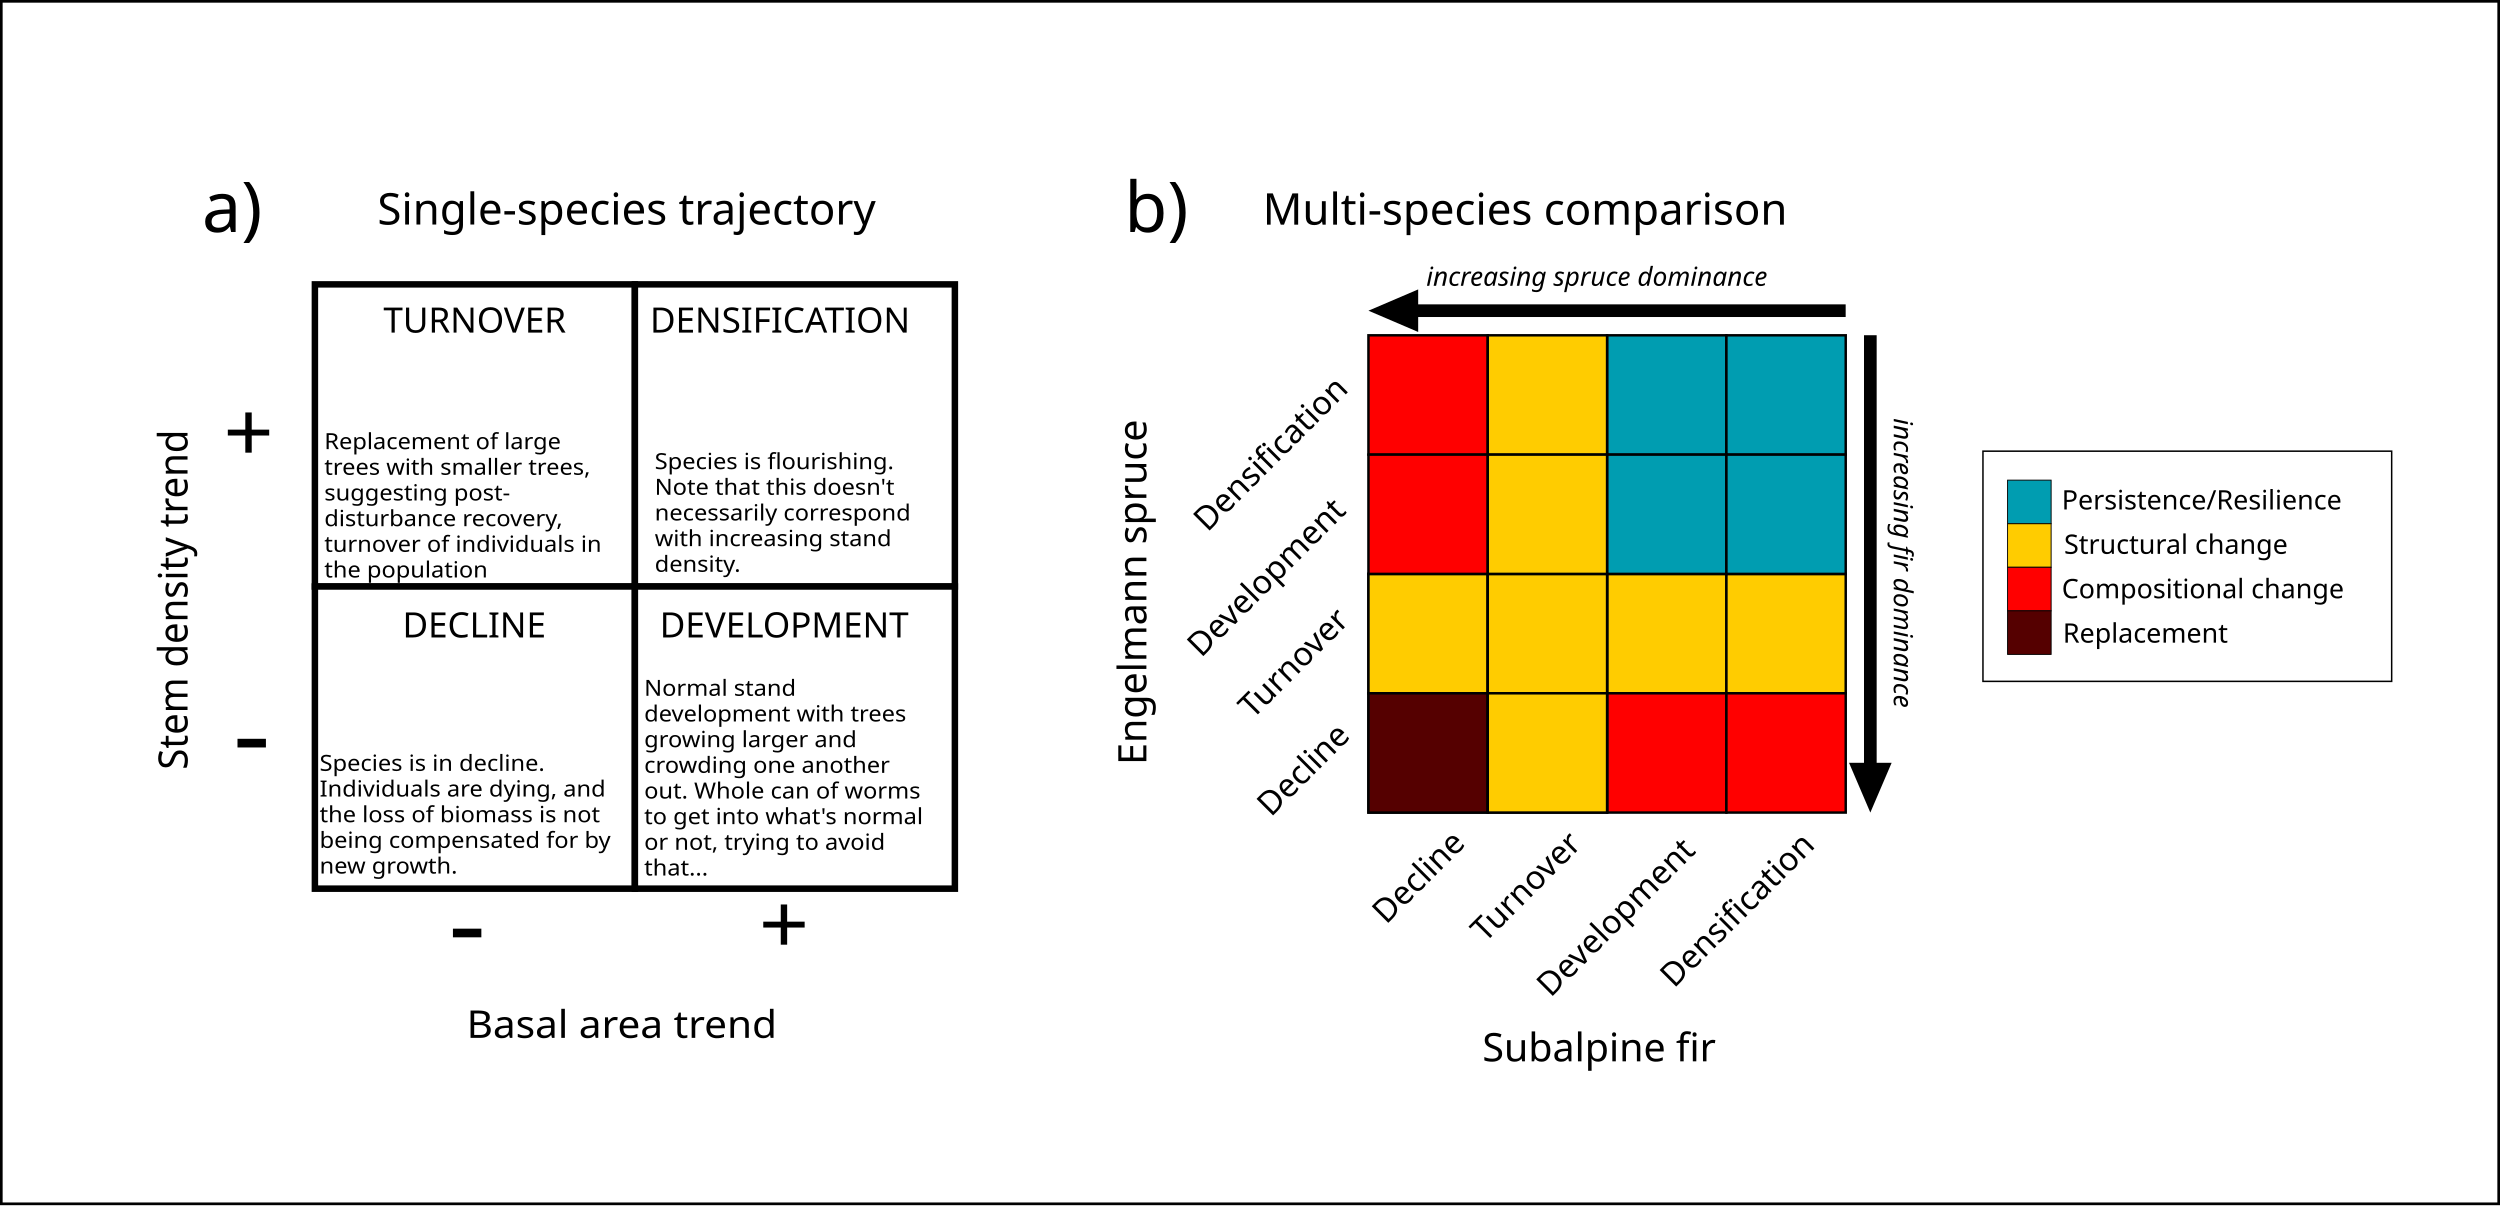
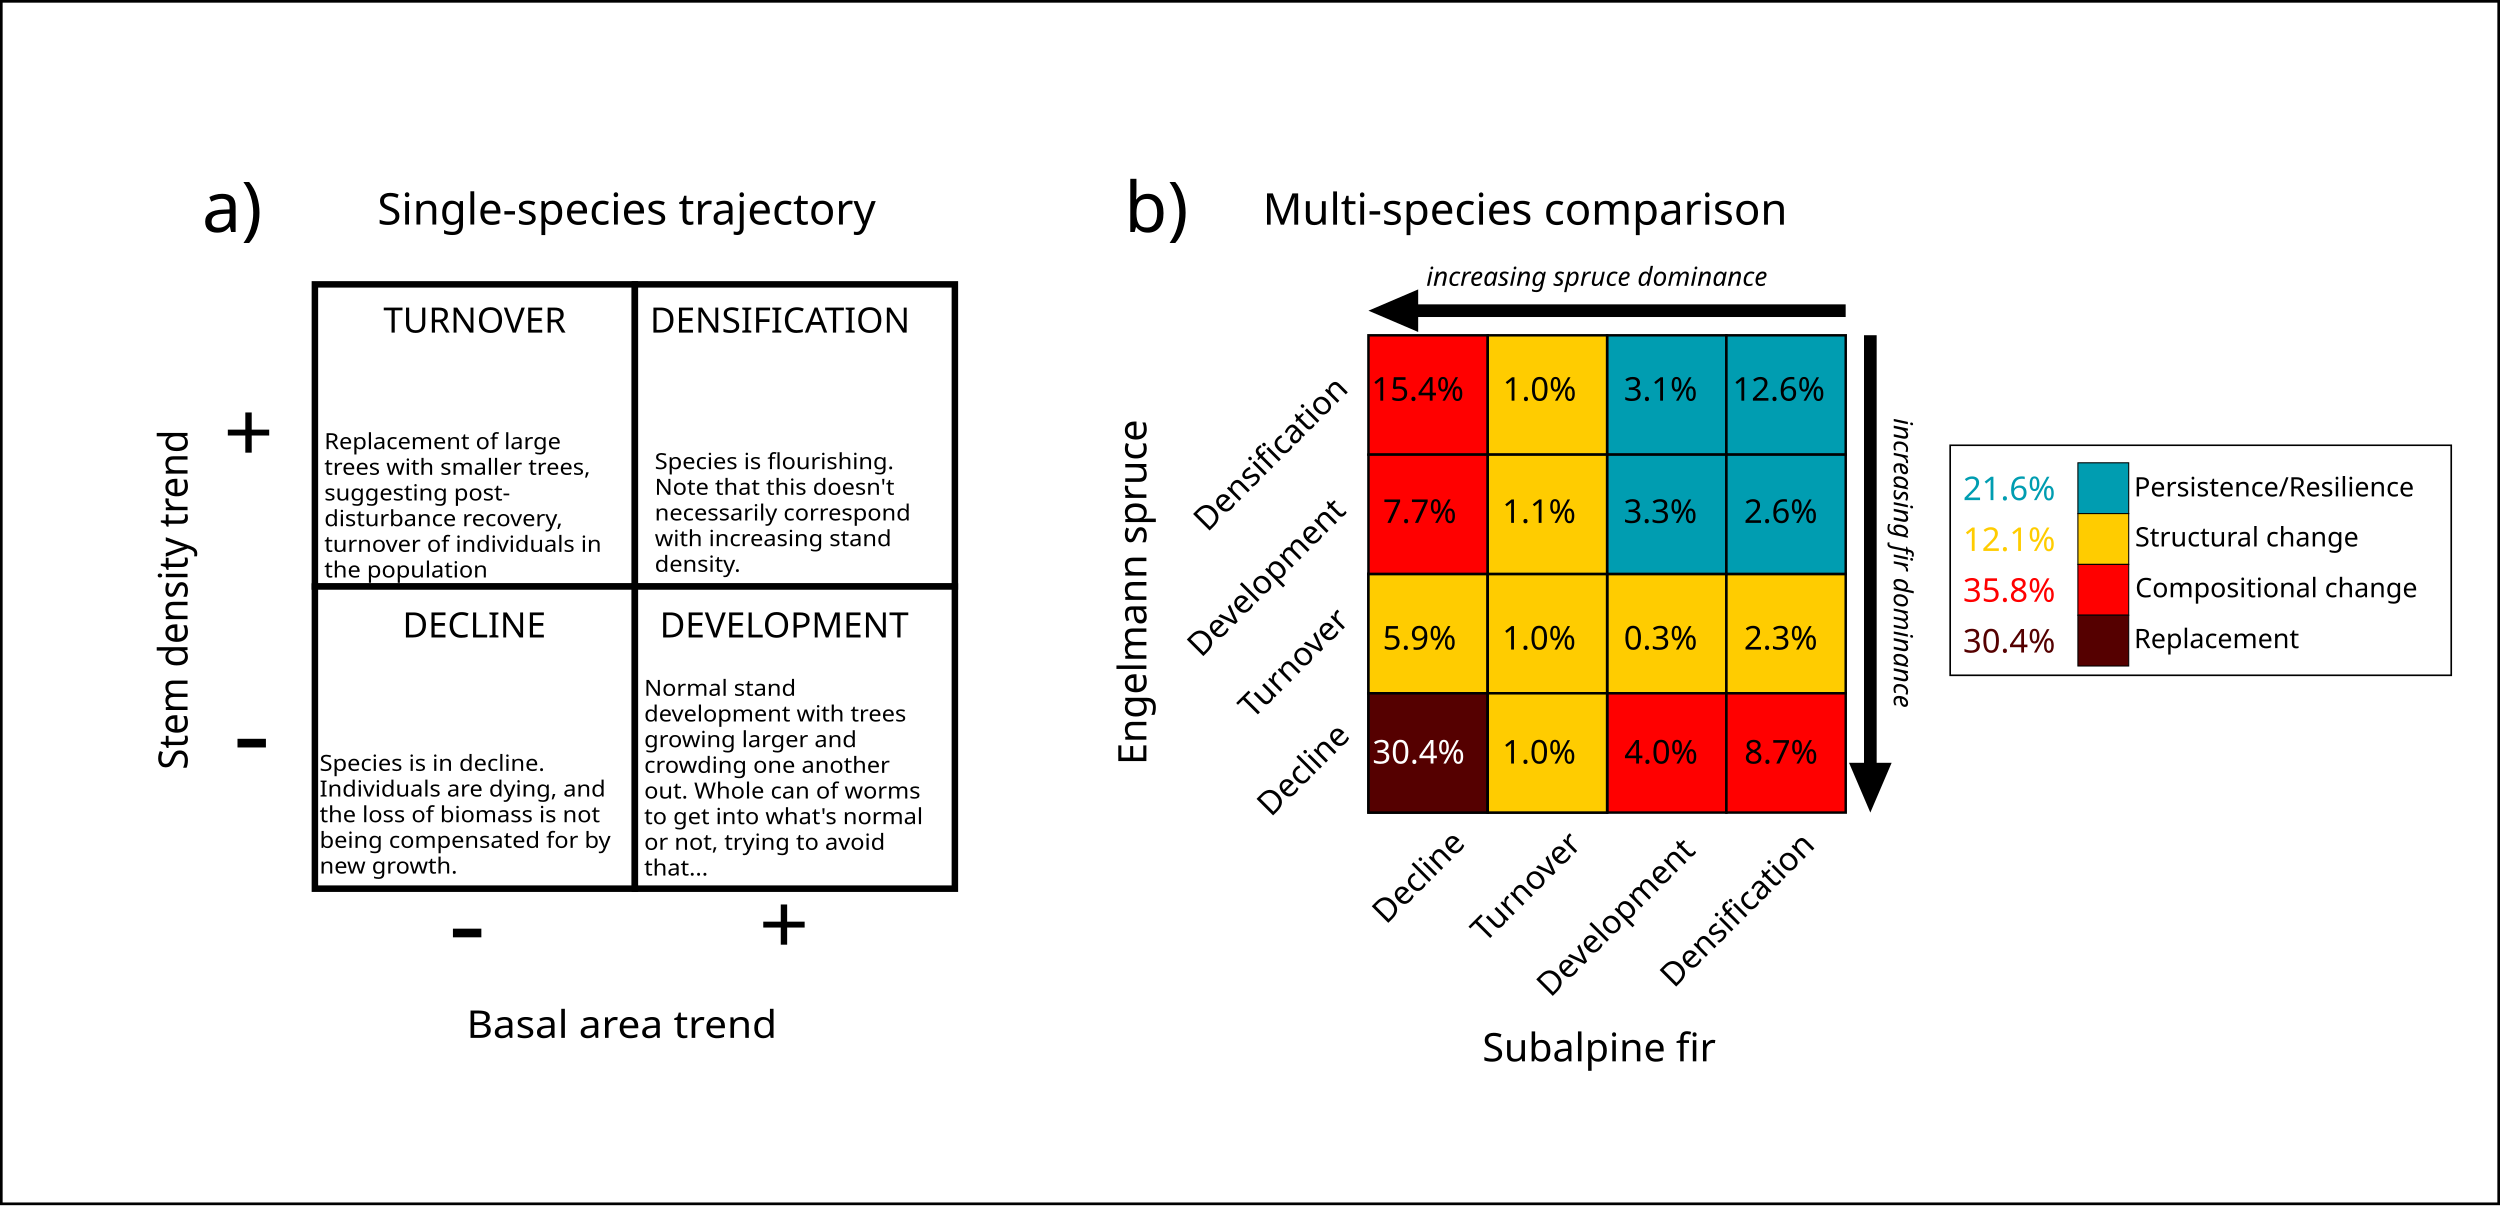
<svg xmlns="http://www.w3.org/2000/svg" width="806.352mm" height="388.705mm" viewBox="0 0 806.352 388.705" version="1.1" id="svg5">
-   <defs id="defs2" />
+   <defs id="defs2">
+     <rect x="1704.996" y="894.93" width="167.156" height="75.863" id="rect48806" />
+   </defs>
  <g id="layer1" transform="translate(86.56789,143.3215)">
    <rect style="fill:#ffffff;stroke:#000000;stroke-width:0.852;stroke-linecap:round;stroke-miterlimit:10;stroke-opacity:1" id="rect32004" width="805.499" height="387.853" x="-86.142" y="-142.895" />
    <rect style="fill:#ffffff;stroke:#000000;stroke-width:2.094;stroke-linecap:round;stroke-miterlimit:10;stroke-opacity:1" id="rect1030" width="103.21" height="97.458" x="14.999" y="-51.605" />
    <rect style="fill:#ffffff;stroke:#000000;stroke-width:2.094;stroke-linecap:round;stroke-miterlimit:10;stroke-opacity:1" id="rect1032" width="103.21" height="97.458" x="118.209" y="-51.605" />
    <rect style="fill:#ffffff;stroke:#000000;stroke-width:2.094;stroke-linecap:round;stroke-miterlimit:10;stroke-opacity:1" id="rect1034" width="103.21" height="97.458" x="14.999" y="45.853" />
    <rect style="fill:#ffffff;stroke:#000000;stroke-width:2.094;stroke-linecap:round;stroke-miterlimit:10;stroke-opacity:1" id="rect846" width="103.21" height="97.458" x="118.209" y="45.853" />
    <text xml:space="preserve" style="font-style:normal;font-variant:normal;font-weight:normal;font-stretch:normal;font-size:12.7px;line-height:1.25;font-family:sans-serif;-inkscape-font-specification:'sans-serif, Normal';font-variant-ligatures:normal;font-variant-caps:normal;font-variant-numeric:normal;font-variant-east-asian:normal;fill:#000000;fill-opacity:1;stroke:none;stroke-width:0.69" x="62.128" y="197.002" id="text17296" transform="scale(1.029085,0.9717367)">
      <tspan id="tspan17294" style="font-style:normal;font-variant:normal;font-weight:normal;font-stretch:normal;font-size:12.7px;font-family:sans-serif;-inkscape-font-specification:'sans-serif, Normal';font-variant-ligatures:normal;font-variant-caps:normal;font-variant-numeric:normal;font-variant-east-asian:normal;stroke-width:0.69" x="62.128" y="197.002">Basal area trend</tspan>
    </text>
    <text xml:space="preserve" style="font-style:normal;font-variant:normal;font-weight:normal;font-stretch:normal;font-size:12.7px;line-height:1.25;font-family:sans-serif;-inkscape-font-specification:'sans-serif, Normal';font-variant-ligatures:normal;font-variant-caps:normal;font-variant-numeric:normal;font-variant-east-asian:normal;fill:#000000;fill-opacity:1;stroke:none;stroke-width:0.69" x="-107.967" y="-25.342" id="text20240" transform="matrix(0,-0.9717367,1.029085,0,0,0)">
      <tspan id="tspan20238" style="font-style:normal;font-variant:normal;font-weight:normal;font-stretch:normal;font-size:12.7px;font-family:sans-serif;-inkscape-font-specification:'sans-serif, Normal';font-variant-ligatures:normal;font-variant-caps:normal;font-variant-numeric:normal;font-variant-east-asian:normal;stroke-width:0.69" x="-107.967" y="-25.342">Stem density trend</tspan>
    </text>
    <text xml:space="preserve" style="font-style:normal;font-variant:normal;font-weight:normal;font-stretch:normal;font-size:36.774px;line-height:1.25;font-family:sans-serif;-inkscape-font-specification:'sans-serif, Normal';font-variant-ligatures:normal;font-variant-caps:normal;font-variant-numeric:normal;font-variant-east-asian:normal;fill:#000000;fill-opacity:1;stroke:none;stroke-width:0.69" x="56.372" y="172.049" id="text25812" transform="scale(1.029085,0.9717367)">
      <tspan id="tspan25810" style="font-style:normal;font-variant:normal;font-weight:normal;font-stretch:normal;font-size:36.774px;font-family:sans-serif;-inkscape-font-specification:'sans-serif, Normal';font-variant-ligatures:normal;font-variant-caps:normal;font-variant-numeric:normal;font-variant-east-asian:normal;stroke-width:0.69" x="56.372" y="172.049">-</tspan>
    </text>
    <text xml:space="preserve" style="font-style:normal;font-weight:normal;font-size:27.58px;line-height:1.25;font-family:sans-serif;fill:#000000;fill-opacity:1;stroke:none;stroke-width:0.69" x="153.729" y="169.131" id="text29998" transform="scale(1.029085,0.9717367)">
      <tspan id="tspan29996" style="stroke-width:0.69" x="153.729" y="169.131">+</tspan>
    </text>
    <text xml:space="preserve" style="font-style:normal;font-variant:normal;font-weight:normal;font-stretch:normal;font-size:36.774px;line-height:1.25;font-family:sans-serif;-inkscape-font-specification:'sans-serif, Normal';font-variant-ligatures:normal;font-variant-caps:normal;font-variant-numeric:normal;font-variant-east-asian:normal;fill:#000000;fill-opacity:1;stroke:none;stroke-width:0.69" x="-11.154" y="109.031" id="text25812-6" transform="scale(1.029085,0.9717367)">
      <tspan id="tspan25810-4" style="font-style:normal;font-variant:normal;font-weight:normal;font-stretch:normal;font-size:36.774px;font-family:sans-serif;-inkscape-font-specification:'sans-serif, Normal';font-variant-ligatures:normal;font-variant-caps:normal;font-variant-numeric:normal;font-variant-east-asian:normal;stroke-width:0.69" x="-11.154" y="109.031">-</tspan>
    </text>
    <text xml:space="preserve" style="font-style:normal;font-weight:normal;font-size:27.58px;line-height:1.25;font-family:sans-serif;fill:#000000;fill-opacity:1;stroke:none;stroke-width:0.69" x="-14.09" y="5.82" id="text29998-9" transform="scale(1.029085,0.9717367)">
      <tspan id="tspan29996-4" style="stroke-width:0.69" x="-14.09" y="5.82">+</tspan>
    </text>
    <text xml:space="preserve" style="font-style:normal;font-variant:normal;font-weight:normal;font-stretch:normal;font-size:5.019px;line-height:1.15;font-family:sans-serif;-inkscape-font-specification:'sans-serif, Normal';font-variant-ligatures:normal;font-variant-caps:normal;font-variant-numeric:normal;font-variant-east-asian:normal;white-space:pre;inline-size:63.511;fill:#000000;fill-opacity:1;stroke:none;stroke-width:0.265" x="113.843" y="-63.605" id="text120825" transform="matrix(1.519018,0,0,1.434367,-48.32659,90.94708)">
-       <tspan x="113.843" y="-63.605" id="tspan43548">
- </tspan>
-       <tspan x="113.843" y="-57.833" id="tspan43550">Species is flourishing. </tspan>
-       <tspan x="113.843" y="-52.061" id="tspan43552">Note that this doesn't </tspan>
-       <tspan x="113.843" y="-46.29" id="tspan43554">necessarily correspond </tspan>
-       <tspan x="113.843" y="-40.518" id="tspan43556">with increasing stand </tspan>
-       <tspan x="113.843" y="-34.746" id="tspan43558">density.</tspan>
+       <tspan x="113.843" y="-63.605" id="tspan116556">
+ </tspan>
+       <tspan x="113.843" y="-57.833" id="tspan116558">Species is flourishing. </tspan>
+       <tspan x="113.843" y="-52.061" id="tspan116560">Note that this doesn't </tspan>
+       <tspan x="113.843" y="-46.29" id="tspan116562">necessarily correspond </tspan>
+       <tspan x="113.843" y="-40.518" id="tspan116564">with increasing stand </tspan>
+       <tspan x="113.843" y="-34.746" id="tspan116566">density.</tspan>
    </text>
    <text xml:space="preserve" style="font-style:normal;font-variant:normal;font-weight:normal;font-stretch:normal;font-size:5.019px;line-height:1.15;font-family:sans-serif;-inkscape-font-specification:'sans-serif, Normal';font-variant-ligatures:normal;font-variant-caps:normal;font-variant-numeric:normal;font-variant-east-asian:normal;white-space:pre;inline-size:64.407;fill:#000000;fill-opacity:1;stroke:none;stroke-width:0.265" x="113.843" y="-63.605" id="text129441" transform="matrix(1.519018,0,0,1.434367,-51.72865,164.0654)">
-       <tspan x="113.843" y="-63.605" id="tspan43560">
- </tspan>
-       <tspan x="113.843" y="-57.833" id="tspan43562">Normal stand </tspan>
-       <tspan x="113.843" y="-52.061" id="tspan43564">development with trees </tspan>
-       <tspan x="113.843" y="-46.29" id="tspan43566">growing larger and </tspan>
-       <tspan x="113.843" y="-40.518" id="tspan43568">crowding one another </tspan>
-       <tspan x="113.843" y="-34.746" id="tspan43570">out. Whole can of worms </tspan>
-       <tspan x="113.843" y="-28.974" id="tspan43572">to get into what's normal </tspan>
-       <tspan x="113.843" y="-23.203" id="tspan43574">or not, trying to avoid </tspan>
-       <tspan x="113.843" y="-17.431" id="tspan43576">that...</tspan>
+       <tspan x="113.843" y="-63.605" id="tspan116568">
+ </tspan>
+       <tspan x="113.843" y="-57.833" id="tspan116570">Normal stand </tspan>
+       <tspan x="113.843" y="-52.061" id="tspan116572">development with trees </tspan>
+       <tspan x="113.843" y="-46.29" id="tspan116574">growing larger and </tspan>
+       <tspan x="113.843" y="-40.518" id="tspan116576">crowding one another </tspan>
+       <tspan x="113.843" y="-34.746" id="tspan116578">out. Whole can of worms </tspan>
+       <tspan x="113.843" y="-28.974" id="tspan116580">to get into what's normal </tspan>
+       <tspan x="113.843" y="-23.203" id="tspan116582">or not, trying to avoid </tspan>
+       <tspan x="113.843" y="-17.431" id="tspan116584">that...</tspan>
    </text>
    <text xml:space="preserve" style="font-style:normal;font-variant:normal;font-weight:normal;font-stretch:normal;font-size:5.019px;line-height:1.15;font-family:sans-serif;-inkscape-font-specification:'sans-serif, Normal';font-variant-ligatures:normal;font-variant-caps:normal;font-variant-numeric:normal;font-variant-east-asian:normal;white-space:pre;inline-size:68.438;fill:#000000;fill-opacity:1;stroke:none;stroke-width:0.265" x="113.843" y="-63.605" id="text140031" transform="matrix(1.519018,0,0,1.434367,-156.4195,188.2718)">
-       <tspan x="113.843" y="-63.605" id="tspan43578">
- </tspan>
-       <tspan x="113.843" y="-57.833" id="tspan43580">Species is in decline. </tspan>
-       <tspan x="113.843" y="-52.061" id="tspan43582">Individuals are dying, and </tspan>
-       <tspan x="113.843" y="-46.29" id="tspan43584">the loss of biomass is not </tspan>
-       <tspan x="113.843" y="-40.518" id="tspan43586">being compensated for by </tspan>
-       <tspan x="113.843" y="-34.746" id="tspan43588">new growth.</tspan>
+       <tspan x="113.843" y="-63.605" id="tspan116586">
+ </tspan>
+       <tspan x="113.843" y="-57.833" id="tspan116588">Species is in decline. </tspan>
+       <tspan x="113.843" y="-52.061" id="tspan116590">Individuals are dying, and </tspan>
+       <tspan x="113.843" y="-46.29" id="tspan116592">the loss of biomass is not </tspan>
+       <tspan x="113.843" y="-40.518" id="tspan116594">being compensated for by </tspan>
+       <tspan x="113.843" y="-34.746" id="tspan116596">new growth.</tspan>
    </text>
    <text xml:space="preserve" style="font-style:normal;font-variant:normal;font-weight:normal;font-stretch:normal;font-size:5.019px;line-height:1.15;font-family:sans-serif;-inkscape-font-specification:'sans-serif, Normal';font-variant-ligatures:normal;font-variant-caps:normal;font-variant-numeric:normal;font-variant-east-asian:normal;white-space:pre;inline-size:66.198;fill:#000000;fill-opacity:1;stroke:none;stroke-width:0.265" x="113.843" y="-63.605" id="text72839" transform="matrix(1.519018,0,0,1.434367,-154.895,84.50333)">
-       <tspan x="113.843" y="-63.605" id="tspan43590">
- </tspan>
-       <tspan x="113.843" y="-57.833" id="tspan43592">Replacement of large </tspan>
-       <tspan x="113.843" y="-52.061" id="tspan43594">trees with smaller trees, </tspan>
-       <tspan x="113.843" y="-46.29" id="tspan43596">suggesting post-</tspan>
-       <tspan x="113.843" y="-40.518" id="tspan43598">disturbance recovery, </tspan>
-       <tspan x="113.843" y="-34.746" id="tspan43600">turnover of individuals in </tspan>
-       <tspan x="113.843" y="-28.974" id="tspan43602">the population</tspan>
+       <tspan x="113.843" y="-63.605" id="tspan116598">
+ </tspan>
+       <tspan x="113.843" y="-57.833" id="tspan116600">Replacement of large </tspan>
+       <tspan x="113.843" y="-52.061" id="tspan116602">trees with smaller trees, </tspan>
+       <tspan x="113.843" y="-46.29" id="tspan116604">suggesting post-</tspan>
+       <tspan x="113.843" y="-40.518" id="tspan116606">disturbance recovery, </tspan>
+       <tspan x="113.843" y="-34.746" id="tspan116608">turnover of individuals in </tspan>
+       <tspan x="113.843" y="-28.974" id="tspan116610">the population</tspan>
    </text>
    <text xml:space="preserve" style="font-style:normal;font-variant:normal;font-weight:normal;font-stretch:normal;font-size:14.111px;line-height:1.25;font-family:sans-serif;-inkscape-font-specification:'sans-serif, Normal';font-variant-ligatures:normal;font-variant-caps:normal;font-variant-numeric:normal;font-variant-east-asian:normal;fill:#000000;fill-opacity:1;stroke:none;stroke-width:0.265" x="35.168" y="-70.904" id="text168981">
      <tspan id="tspan168979" style="font-style:normal;font-variant:normal;font-weight:normal;font-stretch:normal;font-size:14.111px;font-family:sans-serif;-inkscape-font-specification:'sans-serif, Normal';font-variant-ligatures:normal;font-variant-caps:normal;font-variant-numeric:normal;font-variant-east-asian:normal;stroke-width:0.265" x="35.168" y="-70.904">Single-species trajectory</tspan>
    </text>
    <text xml:space="preserve" style="font-style:normal;font-variant:normal;font-weight:normal;font-stretch:normal;font-size:14.111px;line-height:1.25;font-family:sans-serif;-inkscape-font-specification:'sans-serif, Normal';font-variant-ligatures:normal;font-variant-caps:normal;font-variant-numeric:normal;font-variant-east-asian:normal;fill:#000000;fill-opacity:1;stroke:none;stroke-width:0.265" x="320.714" y="-70.866" id="text150803">
      <tspan id="tspan150801" style="font-style:normal;font-variant:normal;font-weight:normal;font-stretch:normal;font-size:14.111px;font-family:sans-serif;-inkscape-font-specification:'sans-serif, Normal';font-variant-ligatures:normal;font-variant-caps:normal;font-variant-numeric:normal;font-variant-east-asian:normal;stroke-width:0.265" x="320.714" y="-70.866">Multi-species comparison</tspan>
    </text>
-     <g id="g274950" transform="matrix(1.089659,0,0,1.089659,7.850741,178.5269)">
-       <rect style="fill:#ffffff;fill-opacity:1;stroke:#000000;stroke-width:0.443;stroke-linecap:round;stroke-miterlimit:10;stroke-opacity:1" id="rect191754" width="120.979" height="68.141" x="500.309" y="-161.822" />
-       <rect style="fill:#009db1;fill-opacity:1;stroke:#000000;stroke-width:0.269;stroke-linecap:round;stroke-miterlimit:10;stroke-opacity:1" id="rect32133-2" width="12.895" height="12.895" x="507.594" y="-153.242" />
-       <rect style="fill:#ffcc00;fill-opacity:1;stroke:#000000;stroke-width:0.269;stroke-linecap:round;stroke-miterlimit:10;stroke-opacity:1" id="rect32141-6" width="12.895" height="12.895" x="507.594" y="-140.346" />
-       <rect style="fill:#ff0000;stroke:#000000;stroke-width:0.269;stroke-linecap:round;stroke-miterlimit:10;stroke-opacity:1" id="rect32145-5" width="12.895" height="12.895" x="507.594" y="-127.451" />
-       <rect style="fill:#550000;stroke:#000000;stroke-width:0.269;stroke-linecap:round;stroke-miterlimit:10;stroke-opacity:1" id="rect846-2-7" width="12.895" height="12.895" x="507.594" y="-114.556" />
-       <text xml:space="preserve" style="font-style:normal;font-weight:normal;font-size:7.954px;line-height:1.25;font-family:sans-serif;fill:#000000;fill-opacity:1;stroke:none;stroke-width:0.199" x="523.629" y="-144.572" id="text188554">
-         <tspan id="tspan188552" style="stroke-width:0.199" x="523.629" y="-144.572">Persistence/Resilience</tspan>
-       </text>
-       <text xml:space="preserve" style="font-style:normal;font-weight:normal;font-size:7.954px;line-height:1.25;font-family:sans-serif;fill:#000000;fill-opacity:1;stroke:none;stroke-width:0.199" x="524.305" y="-131.43" id="text188558">
-         <tspan id="tspan188556" style="stroke-width:0.199" x="524.305" y="-131.43">Structural change</tspan>
-       </text>
-       <text xml:space="preserve" style="font-style:normal;font-weight:normal;font-size:7.954px;line-height:1.25;font-family:sans-serif;fill:#000000;fill-opacity:1;stroke:none;stroke-width:0.199" x="523.629" y="-118.288" id="text188562">
-         <tspan id="tspan188560" style="stroke-width:0.199" x="523.629" y="-118.288">Compositional change</tspan>
-       </text>
-       <text xml:space="preserve" style="font-style:normal;font-weight:normal;font-size:7.954px;line-height:1.25;font-family:sans-serif;fill:#000000;fill-opacity:1;stroke:none;stroke-width:0.199" x="523.96" y="-105.147" id="text188566">
-         <tspan id="tspan188564" style="stroke-width:0.199" x="523.96" y="-105.147">Replacement</tspan>
-       </text>
-     </g>
+     <g id="g274950" transform="matrix(1.089659,0,0,1.089659,7.850741,178.5269)" />
    <text xml:space="preserve" style="font-style:normal;font-variant:normal;font-weight:normal;font-stretch:normal;font-size:11.289px;line-height:1.25;font-family:sans-serif;-inkscape-font-specification:'sans-serif, Normal';font-variant-ligatures:normal;font-variant-caps:normal;font-variant-numeric:normal;font-variant-east-asian:normal;fill:#000000;fill-opacity:1;stroke:none;stroke-width:0.265" x="43.264" y="62.282" id="text265085">
      <tspan id="tspan265083" style="font-style:normal;font-variant:normal;font-weight:normal;font-stretch:normal;font-size:11.289px;font-family:sans-serif;-inkscape-font-specification:'sans-serif, Normal';font-variant-ligatures:normal;font-variant-caps:normal;font-variant-numeric:normal;font-variant-east-asian:normal;stroke-width:0.265" x="43.264" y="62.282">DECLINE</tspan>
    </text>
    <text xml:space="preserve" style="font-style:normal;font-variant:normal;font-weight:normal;font-stretch:normal;font-size:11.289px;line-height:1.25;font-family:sans-serif;-inkscape-font-specification:'sans-serif, Normal';font-variant-ligatures:normal;font-variant-caps:normal;font-variant-numeric:normal;font-variant-east-asian:normal;fill:#000000;fill-opacity:1;stroke:none;stroke-width:0.265" x="37.096" y="-36.048" id="text265093">
      <tspan id="tspan265091" style="font-style:normal;font-variant:normal;font-weight:normal;font-stretch:normal;font-size:11.289px;font-family:sans-serif;-inkscape-font-specification:'sans-serif, Normal';font-variant-ligatures:normal;font-variant-caps:normal;font-variant-numeric:normal;font-variant-east-asian:normal;stroke-width:0.265" x="37.096" y="-36.048">TURNOVER</tspan>
    </text>
    <text xml:space="preserve" style="font-style:normal;font-variant:normal;font-weight:normal;font-stretch:normal;font-size:11.289px;line-height:1.25;font-family:sans-serif;-inkscape-font-specification:'sans-serif, Normal';font-variant-ligatures:normal;font-variant-caps:normal;font-variant-numeric:normal;font-variant-east-asian:normal;fill:#000000;fill-opacity:1;stroke:none;stroke-width:0.265" x="126.23" y="62.282" id="text265097">
      <tspan id="tspan265095" style="font-style:normal;font-variant:normal;font-weight:normal;font-stretch:normal;font-size:11.289px;font-family:sans-serif;-inkscape-font-specification:'sans-serif, Normal';font-variant-ligatures:normal;font-variant-caps:normal;font-variant-numeric:normal;font-variant-east-asian:normal;stroke-width:0.265" x="126.23" y="62.282">DEVELOPMENT</tspan>
    </text>
    <text xml:space="preserve" style="font-style:normal;font-variant:normal;font-weight:normal;font-stretch:normal;font-size:11.289px;line-height:1.25;font-family:sans-serif;-inkscape-font-specification:'sans-serif, Normal';font-variant-ligatures:normal;font-variant-caps:normal;font-variant-numeric:normal;font-variant-east-asian:normal;fill:#000000;fill-opacity:1;stroke:none;stroke-width:0.265" x="123.094" y="-36.048" id="text264575">
      <tspan id="tspan264573" style="font-style:normal;font-variant:normal;font-weight:normal;font-stretch:normal;font-size:11.289px;font-family:sans-serif;-inkscape-font-specification:'sans-serif, Normal';font-variant-ligatures:normal;font-variant-caps:normal;font-variant-numeric:normal;font-variant-east-asian:normal;stroke-width:0.265" x="123.094" y="-36.048">DENSIFICATION</tspan>
    </text>
    <text xml:space="preserve" style="font-style:normal;font-weight:normal;font-size:22.578px;line-height:1.25;font-family:sans-serif;fill:#000000;fill-opacity:1;stroke:none;stroke-width:0.265" x="-21.418" y="-68.501" id="text279568">
      <tspan id="tspan279566" style="font-size:22.578px;stroke-width:0.265" x="-21.418" y="-68.501">a)</tspan>
    </text>
    <text xml:space="preserve" style="font-style:normal;font-weight:normal;font-size:22.578px;line-height:1.25;font-family:sans-serif;fill:#000000;fill-opacity:1;stroke:none;stroke-width:0.265" x="276.074" y="-68.501" id="text279572">
      <tspan id="tspan279570" style="font-size:22.578px;stroke-width:0.265" x="276.074" y="-68.501">b)</tspan>
    </text>
    <rect style="fill:#ff0000;stroke:#000000;stroke-width:0.803;stroke-linecap:round;stroke-miterlimit:10;stroke-opacity:1" id="rect32123-9" width="38.485" height="38.485" x="354.812" y="-35.174" />
    <rect style="fill:#009db1;fill-opacity:1;stroke:#000000;stroke-width:0.803;stroke-linecap:round;stroke-miterlimit:10;stroke-opacity:1" id="rect32131-6" width="38.485" height="38.485" x="431.782" y="-35.174" />
    <rect style="fill:#ffcc00;fill-opacity:1;stroke:#000000;stroke-width:0.803;stroke-linecap:round;stroke-miterlimit:10;stroke-opacity:1" id="rect32139-1" width="38.485" height="38.485" x="431.782" y="41.797" />
    <rect style="fill:#ffffff;stroke:#000000;stroke-width:0.803;stroke-linecap:round;stroke-miterlimit:10;stroke-opacity:1" id="rect32147-0" width="38.485" height="38.485" x="354.812" y="41.797" />
    <rect style="fill:#ffcc00;fill-opacity:1;stroke:#000000;stroke-width:0.803;stroke-linecap:round;stroke-miterlimit:10;stroke-opacity:1" id="rect1030-3-5" width="38.485" height="38.485" x="354.812" y="41.797" />
    <rect style="fill:#ffcc00;fill-opacity:1;stroke:#000000;stroke-width:0.803;stroke-linecap:round;stroke-miterlimit:10;stroke-opacity:1" id="rect32125-7" width="38.485" height="38.485" x="393.297" y="-35.174" />
    <rect style="fill:#009db1;fill-opacity:1;stroke:#000000;stroke-width:0.803;stroke-linecap:round;stroke-miterlimit:10;stroke-opacity:1" id="rect32133-6" width="38.485" height="38.485" x="470.268" y="-35.174" />
    <rect style="fill:#ffcc00;fill-opacity:1;stroke:#000000;stroke-width:0.803;stroke-linecap:round;stroke-miterlimit:10;stroke-opacity:1" id="rect32141-4" width="38.485" height="38.485" x="470.268" y="41.797" />
    <rect style="fill:#ffffff;stroke:#000000;stroke-width:0.803;stroke-linecap:round;stroke-miterlimit:10;stroke-opacity:1" id="rect32149-2" width="38.485" height="38.485" x="393.297" y="41.797" />
    <rect style="fill:#ffcc00;fill-opacity:1;stroke:#000000;stroke-width:0.803;stroke-linecap:round;stroke-miterlimit:10;stroke-opacity:1" id="rect1032-3-6" width="38.485" height="38.485" x="393.297" y="41.797" />
    <rect style="fill:#ff0000;fill-opacity:1;stroke:#000000;stroke-width:0.803;stroke-linecap:round;stroke-miterlimit:10;stroke-opacity:1" id="rect32127-0" width="38.485" height="38.485" x="354.812" y="3.311" />
    <rect style="fill:#009db1;fill-opacity:1;stroke:#000000;stroke-width:0.803;stroke-linecap:round;stroke-miterlimit:10;stroke-opacity:1" id="rect32135-6" width="38.485" height="38.485" x="431.782" y="3.311" />
    <rect style="fill:#ff0000;fill-opacity:1;stroke:#000000;stroke-width:0.803;stroke-linecap:round;stroke-miterlimit:10;stroke-opacity:1" id="rect32143-8" width="38.485" height="38.485" x="431.782" y="80.282" />
    <rect style="fill:#ffffff;stroke:#000000;stroke-width:0.803;stroke-linecap:round;stroke-miterlimit:10;stroke-opacity:1" id="rect32151-4" width="38.485" height="38.485" x="354.812" y="80.282" />
    <rect style="fill:#550000;stroke:#000000;stroke-width:0.803;stroke-linecap:round;stroke-miterlimit:10;stroke-opacity:1" id="rect1034-6-8" width="38.485" height="38.485" x="354.812" y="80.282" />
    <rect style="fill:#ffcc00;fill-opacity:1;stroke:#000000;stroke-width:0.803;stroke-linecap:round;stroke-miterlimit:10;stroke-opacity:1" id="rect32129-6" width="38.485" height="38.485" x="393.297" y="3.311" />
    <rect style="fill:#009db1;fill-opacity:1;stroke:#000000;stroke-width:0.803;stroke-linecap:round;stroke-miterlimit:10;stroke-opacity:1" id="rect32137-7" width="38.485" height="38.485" x="470.268" y="3.311" />
    <rect style="fill:#ff0000;stroke:#000000;stroke-width:0.803;stroke-linecap:round;stroke-miterlimit:10;stroke-opacity:1" id="rect32145-58" width="38.485" height="38.485" x="470.268" y="80.282" />
    <rect style="fill:#ffffff;stroke:#000000;stroke-width:0.803;stroke-linecap:round;stroke-miterlimit:10;stroke-opacity:1" id="rect32153-1" width="38.485" height="38.485" x="393.297" y="80.282" />
    <rect style="fill:#ffcc00;fill-opacity:1;stroke:#000000;stroke-width:0.803;stroke-linecap:round;stroke-miterlimit:10;stroke-opacity:1" id="rect846-2-9" width="38.485" height="38.485" x="393.297" y="80.282" />
    <text xml:space="preserve" style="font-style:normal;font-variant:normal;font-weight:normal;font-stretch:normal;font-size:12.7px;line-height:1.25;font-family:sans-serif;-inkscape-font-specification:'sans-serif, Normal';font-variant-ligatures:normal;font-variant-caps:normal;font-variant-numeric:normal;font-variant-east-asian:normal;fill:#000000;fill-opacity:1;stroke:none;stroke-width:0.265" x="391.554" y="199" id="text151701-3">
      <tspan id="tspan151699-3" style="font-style:normal;font-variant:normal;font-weight:normal;font-stretch:normal;font-size:12.7px;font-family:sans-serif;-inkscape-font-specification:'sans-serif, Normal';font-variant-ligatures:normal;font-variant-caps:normal;font-variant-numeric:normal;font-variant-east-asian:normal;stroke-width:0.265" x="391.554" y="199">Subalpine fir</tspan>
    </text>
    <text xml:space="preserve" style="font-style:normal;font-variant:normal;font-weight:normal;font-stretch:normal;font-size:12.7px;line-height:1.25;font-family:sans-serif;-inkscape-font-specification:'sans-serif, Normal';font-variant-ligatures:normal;font-variant-caps:normal;font-variant-numeric:normal;font-variant-east-asian:normal;fill:#000000;fill-opacity:1;stroke:none;stroke-width:0.265" x="-103.395" y="283.19" id="text152181-3" transform="rotate(-90)">
      <tspan id="tspan152179-6" style="font-style:normal;font-variant:normal;font-weight:normal;font-stretch:normal;font-size:12.7px;font-family:sans-serif;-inkscape-font-specification:'sans-serif, Normal';font-variant-ligatures:normal;font-variant-caps:normal;font-variant-numeric:normal;font-variant-east-asian:normal;stroke-width:0.265" x="-103.395" y="283.19">Engelmann spruce</tspan>
    </text>
    <text xml:space="preserve" style="font-style:normal;font-weight:normal;font-size:10.583px;line-height:1.25;font-family:sans-serif;fill:#000000;fill-opacity:1;stroke:none;stroke-width:0.265" x="145.259" y="364.547" id="text153235-3" transform="rotate(-45)">
      <tspan id="tspan153233-1" style="stroke-width:0.265" x="145.259" y="364.547">Decline</tspan>
    </text>
    <text xml:space="preserve" style="font-style:normal;font-weight:normal;font-size:10.583px;line-height:1.25;font-family:sans-serif;fill:#000000;fill-opacity:1;stroke:none;stroke-width:0.265" x="163.607" y="391.245" id="text153239-0" transform="rotate(-45)">
      <tspan id="tspan153237-5" style="stroke-width:0.265" x="163.607" y="391.245">Turnover</tspan>
    </text>
    <text xml:space="preserve" style="font-style:normal;font-weight:normal;font-size:10.583px;line-height:1.25;font-family:sans-serif;fill:#000000;fill-opacity:1;stroke:none;stroke-width:0.265" x="166.105" y="418.729" id="text153243-2" transform="rotate(-45)">
      <tspan id="tspan153241-9" style="stroke-width:0.265" x="166.105" y="418.729">Development</tspan>
    </text>
    <text xml:space="preserve" style="font-style:normal;font-weight:normal;font-size:10.583px;line-height:1.25;font-family:sans-serif;fill:#000000;fill-opacity:1;stroke:none;stroke-width:0.265" x="196.377" y="444.748" id="text153247-1" transform="rotate(-45)">
      <tspan id="tspan153245-7" style="stroke-width:0.265" x="196.377" y="444.748">Densification</tspan>
    </text>
    <text xml:space="preserve" style="font-style:normal;font-weight:normal;font-size:10.583px;line-height:1.25;font-family:sans-serif;fill:#000000;fill-opacity:1;stroke:none;stroke-width:0.265" x="143.479" y="313.774" id="text153251-0" transform="rotate(-45)">
      <tspan id="tspan153249-1" style="stroke-width:0.265" x="143.479" y="313.774">Decline</tspan>
    </text>
    <text xml:space="preserve" style="font-style:normal;font-weight:normal;font-size:10.583px;line-height:1.25;font-family:sans-serif;fill:#000000;fill-opacity:1;stroke:none;stroke-width:0.265" x="161.622" y="287.254" id="text153255-3" transform="rotate(-45)">
      <tspan id="tspan153253-9" style="stroke-width:0.265" x="161.622" y="287.254">Turnover</tspan>
    </text>
    <text xml:space="preserve" style="font-style:normal;font-weight:normal;font-size:10.583px;line-height:1.25;font-family:sans-serif;fill:#000000;fill-opacity:1;stroke:none;stroke-width:0.265" x="163.916" y="261.52" id="text153259-4" transform="rotate(-45)">
      <tspan id="tspan153257-0" style="stroke-width:0.265" x="163.916" y="261.52">Development</tspan>
    </text>
    <text xml:space="preserve" style="font-style:normal;font-weight:normal;font-size:10.583px;line-height:1.25;font-family:sans-serif;fill:#000000;fill-opacity:1;stroke:none;stroke-width:0.265" x="193.984" y="234.32" id="text153263-2" transform="rotate(-45)">
      <tspan id="tspan153261-7" style="stroke-width:0.265" x="193.984" y="234.32">Densification</tspan>
    </text>
    <g id="g36915" transform="matrix(1,0,0,1.11885,-266.3874,-2.098263)">
      <rect style="fill:#000000;fill-opacity:1;stroke-width:0.471;stroke-linecap:round" id="rect36911" width="4.082" height="123.835" x="781.037" y="-29.584" />
      <path style="fill:#000000;fill-opacity:1;stroke-width:1.78;stroke-linecap:round" id="path36913" d="m 3289.124,920.646 -42.315,-73.292 84.63,0 z" transform="matrix(0.1622527,0,0,0.1956559,249.4089,-72.10338)" />
    </g>
    <g id="g36829" transform="matrix(0,1,-1.118543,0,475.644,-826.1896)">
      <rect style="fill:#000000;fill-opacity:1;stroke-width:0.471;stroke-linecap:round" id="rect36825" width="4.082" height="123.835" x="781.037" y="-29.584" />
      <path style="fill:#000000;fill-opacity:1;stroke-width:1.78;stroke-linecap:round" id="path36827" d="m 3289.124,920.646 -42.315,-73.292 84.63,0 z" transform="matrix(0.1622527,0,0,0.1956559,249.4089,-72.10338)" />
    </g>
    <text xml:space="preserve" style="font-style:italic;font-variant:normal;font-weight:normal;font-stretch:normal;font-size:8.467px;line-height:1.25;font-family:sans-serif;-inkscape-font-specification:'sans-serif Italic';fill:#000000;fill-opacity:1;stroke:none;stroke-width:0.265" x="-8.436" y="-524.245" id="text40981" transform="rotate(90)">
      <tspan id="tspan40979" style="font-style:italic;font-variant:normal;font-weight:normal;font-stretch:normal;font-size:8.467px;font-family:sans-serif;-inkscape-font-specification:'sans-serif Italic';stroke-width:0.265" x="-8.436" y="-524.245">increasing fir dominance</tspan>
    </text>
    <text xml:space="preserve" style="font-style:italic;font-variant:normal;font-weight:normal;font-stretch:normal;font-size:8.467px;line-height:1.25;font-family:sans-serif;-inkscape-font-specification:'sans-serif Italic';fill:#000000;fill-opacity:1;stroke:none;stroke-width:0.265" x="373.444" y="-51.133" id="text38459">
      <tspan id="tspan38457" style="font-style:italic;font-variant:normal;font-weight:normal;font-stretch:normal;font-size:8.467px;font-family:sans-serif;-inkscape-font-specification:'sans-serif Italic';stroke-width:0.265" x="373.444" y="-51.133">increasing spruce dominance</tspan>
    </text>
+     <text xml:space="preserve" transform="matrix(0.2645833,0,0,0.2645833,-95.02137,-143.4839)" id="text52778" style="font-style:normal;font-weight:normal;font-size:40px;line-height:1.25;font-family:sans-serif;white-space:pre;shape-inside:url(#rect48806);fill:#ffffff;fill-opacity:1;stroke:none">
+       <tspan x="1704.996" y="931.423" id="tspan116612">30.4%</tspan>
+     </text>
+     <text xml:space="preserve" transform="matrix(0.2645833,0,0,0.2645833,-91.70891,-180.261)" id="text52782" style="font-style:normal;font-weight:normal;font-size:40px;line-height:1.25;font-family:sans-serif;white-space:pre;shape-inside:url(#rect48806);fill:#000000;fill-opacity:1;stroke:none">
+       <tspan x="1704.996" y="931.423" id="tspan116614">5.9%</tspan>
+     </text>
+     <text xml:space="preserve" transform="matrix(0.2645833,0,0,0.2645833,-91.62364,-221.1063)" id="text52786" style="font-style:normal;font-weight:normal;font-size:40px;line-height:1.25;font-family:sans-serif;white-space:pre;shape-inside:url(#rect48806);fill:#000000;fill-opacity:1;stroke:none">
+       <tspan x="1704.996" y="931.423" id="tspan116616">7.7%</tspan>
+     </text>
+     <text xml:space="preserve" transform="matrix(0.2645833,0,0,0.2645833,-95.30817,-260.5303)" id="text52790" style="font-style:normal;font-weight:normal;font-size:40px;line-height:1.25;font-family:sans-serif;white-space:pre;shape-inside:url(#rect48806);fill:#000000;fill-opacity:1;stroke:none">
+       <tspan x="1704.996" y="931.423" id="tspan116618">15.4%</tspan>
+     </text>
+     <text xml:space="preserve" transform="matrix(0.2645833,0,0,0.2645833,-52.96949,-260.5251)" id="text52794" style="font-style:normal;font-weight:normal;font-size:40px;line-height:1.25;font-family:sans-serif;white-space:pre;shape-inside:url(#rect48806);fill:#000000;fill-opacity:1;stroke:none">
+       <tspan x="1704.996" y="931.423" id="tspan116620">1.0%</tspan>
+     </text>
+     <text xml:space="preserve" transform="matrix(0.2645833,0,0,0.2645833,-53.12623,-221.1063)" id="text52798" style="font-style:normal;font-weight:normal;font-size:40px;line-height:1.25;font-family:sans-serif;white-space:pre;shape-inside:url(#rect48806);fill:#000000;fill-opacity:1;stroke:none">
+       <tspan x="1704.996" y="931.423" id="tspan116622">1.1%</tspan>
+     </text>
+     <text xml:space="preserve" transform="matrix(0.2645833,0,0,0.2645833,-53.12621,-180.261)" id="text52802" style="font-style:normal;font-weight:normal;font-size:40px;line-height:1.25;font-family:sans-serif;white-space:pre;shape-inside:url(#rect48806);fill:#000000;fill-opacity:1;stroke:none">
+       <tspan x="1704.996" y="931.423" id="tspan116624">1.0%</tspan>
+     </text>
+     <text xml:space="preserve" transform="matrix(0.2645833,0,0,0.2645833,-53.12622,-143.4865)" id="text52806" style="font-style:normal;font-weight:normal;font-size:40px;line-height:1.25;font-family:sans-serif;white-space:pre;shape-inside:url(#rect48806);fill:#000000;fill-opacity:1;stroke:none">
+       <tspan x="1704.996" y="931.423" id="tspan116626">1.0%</tspan>
+     </text>
+     <text xml:space="preserve" transform="matrix(0.2645833,0,0,0.2645833,-13.78908,-143.4865)" id="text52810" style="font-style:normal;font-weight:normal;font-size:40px;line-height:1.25;font-family:sans-serif;white-space:pre;shape-inside:url(#rect48806);fill:#000000;fill-opacity:1;stroke:none">
+       <tspan x="1704.996" y="931.423" id="tspan116628">4.0%</tspan>
+     </text>
+     <text xml:space="preserve" transform="matrix(0.2645833,0,0,0.2645833,-13.94412,-180.2584)" id="text52814" style="font-style:normal;font-weight:normal;font-size:40px;line-height:1.25;font-family:sans-serif;white-space:pre;shape-inside:url(#rect48806);fill:#000000;fill-opacity:1;stroke:none">
+       <tspan x="1704.996" y="931.423" id="tspan116630">0.3%</tspan>
+     </text>
+     <text xml:space="preserve" transform="matrix(0.2645833,0,0,0.2645833,-14.02162,-221.1037)" id="text52818" style="font-style:normal;font-weight:normal;font-size:40px;line-height:1.25;font-family:sans-serif;white-space:pre;shape-inside:url(#rect48806);fill:#000000;fill-opacity:1;stroke:none">
+       <tspan x="1704.996" y="931.423" id="tspan116632">3.3%</tspan>
+     </text>
+     <text xml:space="preserve" transform="matrix(0.2645833,0,0,0.2645833,-13.94326,-260.5226)" id="text52822" style="font-style:normal;font-weight:normal;font-size:40px;line-height:1.25;font-family:sans-serif;white-space:pre;shape-inside:url(#rect48806);fill:#000000;fill-opacity:1;stroke:none">
+       <tspan x="1704.996" y="931.423" id="tspan116634">3.1%</tspan>
+     </text>
+     <text xml:space="preserve" transform="matrix(0.2645833,0,0,0.2645833,21.14527,-260.5226)" id="text52826" style="font-style:normal;font-weight:normal;font-size:40px;line-height:1.25;font-family:sans-serif;white-space:pre;shape-inside:url(#rect48806);fill:#000000;fill-opacity:1;stroke:none">
+       <tspan x="1704.996" y="931.423" id="tspan116636">12.6%</tspan>
+     </text>
+     <text xml:space="preserve" transform="matrix(0.2645833,0,0,0.2645833,24.81171,-221.1037)" id="text52830" style="font-style:normal;font-weight:normal;font-size:40px;line-height:1.25;font-family:sans-serif;white-space:pre;shape-inside:url(#rect48806);fill:#000000;fill-opacity:1;stroke:none">
+       <tspan x="1704.996" y="931.423" id="tspan116638">2.6%</tspan>
+     </text>
+     <text xml:space="preserve" transform="matrix(0.2645833,0,0,0.2645833,24.81171,-180.2584)" id="text52834" style="font-style:normal;font-weight:normal;font-size:40px;line-height:1.25;font-family:sans-serif;white-space:pre;shape-inside:url(#rect48806);fill:#000000;fill-opacity:1;stroke:none">
+       <tspan x="1704.996" y="931.423" id="tspan116640">2.3%</tspan>
+     </text>
+     <text xml:space="preserve" transform="matrix(0.2645833,0,0,0.2645833,24.91248,-143.4839)" id="text84146" style="font-style:normal;font-weight:normal;font-size:40px;line-height:1.25;font-family:sans-serif;white-space:pre;shape-inside:url(#rect48806);fill:#000000;fill-opacity:1;stroke:none">
+       <tspan x="1704.996" y="931.423" id="tspan116642">8.7%</tspan>
+     </text>
+     <g id="g116379" transform="translate(-8.660236,-1.924497)">
+       <rect style="fill:#ffffff;fill-opacity:1;stroke:#000000;stroke-width:0.491;stroke-linecap:round;stroke-miterlimit:10;stroke-opacity:1" id="rect191754" width="148.314" height="68.096" x="498.553" y="-161.8" transform="matrix(1.089659,0,0,1.089659,7.85074,178.5269)" />
+       <rect style="fill:#009db1;fill-opacity:1;stroke:#000000;stroke-width:0.314;stroke-linecap:round;stroke-miterlimit:10;stroke-opacity:1" id="rect32133-2" width="15.037" height="15.037" x="536.362" y="-156.607" transform="matrix(1.089659,0,0,1.089659,7.85074,178.5269)" />
+       <rect style="fill:#ffcc00;fill-opacity:1;stroke:#000000;stroke-width:0.314;stroke-linecap:round;stroke-miterlimit:10;stroke-opacity:1" id="rect32141-6" width="15.037" height="15.037" x="536.362" y="-141.57" transform="matrix(1.089659,0,0,1.089659,7.85074,178.5269)" />
+       <rect style="fill:#ff0000;stroke:#000000;stroke-width:0.314;stroke-linecap:round;stroke-miterlimit:10;stroke-opacity:1" id="rect32145-5" width="15.037" height="15.037" x="536.362" y="-126.533" transform="matrix(1.089659,0,0,1.089659,7.85074,178.5269)" />
+       <rect style="fill:#550000;stroke:#000000;stroke-width:0.314;stroke-linecap:round;stroke-miterlimit:10;stroke-opacity:1" id="rect846-2-7" width="15.037" height="15.037" x="536.362" y="-111.497" transform="matrix(1.089659,0,0,1.089659,7.85074,178.5269)" />
+       <text xml:space="preserve" style="font-style:normal;font-weight:normal;font-size:7.954px;line-height:1.25;font-family:sans-serif;fill:#000000;fill-opacity:1;stroke:none;stroke-width:0.199" x="552.994" y="-146.657" id="text188554" transform="matrix(1.089659,0,0,1.089659,7.85074,178.5269)">
+         <tspan id="tspan188552" style="stroke-width:0.199" x="552.994" y="-146.657">Persistence/Resilience</tspan>
+       </text>
+       <text xml:space="preserve" style="font-style:normal;font-weight:normal;font-size:7.954px;line-height:1.25;font-family:sans-serif;fill:#000000;fill-opacity:1;stroke:none;stroke-width:0.199" x="553.25" y="-131.851" id="text188558" transform="matrix(1.089659,0,0,1.089659,7.85074,178.5269)">
+         <tspan id="tspan188556" style="stroke-width:0.199" x="553.25" y="-131.851">Structural change</tspan>
+       </text>
+       <text xml:space="preserve" style="font-style:normal;font-weight:normal;font-size:7.954px;line-height:1.25;font-family:sans-serif;fill:#000000;fill-opacity:1;stroke:none;stroke-width:0.199" x="553.324" y="-116.815" id="text188562" transform="matrix(1.089659,0,0,1.089659,7.85074,178.5269)">
+         <tspan id="tspan188560" style="stroke-width:0.199" x="553.324" y="-116.815">Compositional change</tspan>
+       </text>
+       <text xml:space="preserve" style="font-style:normal;font-weight:normal;font-size:7.954px;line-height:1.25;font-family:sans-serif;fill:#000000;fill-opacity:1;stroke:none;stroke-width:0.199" x="552.994" y="-101.757" id="text188566" transform="matrix(1.089659,0,0,1.089659,7.85074,178.5269)">
+         <tspan id="tspan188564" style="stroke-width:0.199" x="552.994" y="-101.757">Replacement</tspan>
+       </text>
+       <text xml:space="preserve" transform="matrix(0.2645833,0,0,0.2645833,104.1222,-226.5202)" id="text84150" style="font-style:normal;font-weight:normal;font-size:40px;line-height:1.25;font-family:sans-serif;white-space:pre;shape-inside:url(#rect48806);fill:#009db1;fill-opacity:1;stroke:none">
+         <tspan x="1704.996" y="931.423" id="tspan116644">21.6%</tspan>
+       </text>
+       <text xml:space="preserve" transform="matrix(0.2645833,0,0,0.2645833,104.1222,-210.1302)" id="text84154" style="font-style:normal;font-weight:normal;font-size:40px;line-height:1.25;font-family:sans-serif;white-space:pre;shape-inside:url(#rect48806);fill:#ffcc00;fill-opacity:1;stroke:none">
+         <tspan x="1704.996" y="931.423" id="tspan116646">12.1%</tspan>
+       </text>
+       <text xml:space="preserve" transform="matrix(0.2645833,0,0,0.2645833,104.1222,-193.7505)" id="text84158" style="font-style:normal;font-weight:normal;font-size:40px;line-height:1.25;font-family:sans-serif;white-space:pre;shape-inside:url(#rect48806);fill:#ff0000;fill-opacity:1;stroke:none">
+         <tspan x="1704.996" y="931.423" id="tspan116648">35.8%</tspan>
+       </text>
+       <text xml:space="preserve" transform="matrix(0.2645833,0,0,0.2645833,104.1222,-177.3657)" id="text48804" style="font-style:normal;font-weight:normal;font-size:40px;line-height:1.25;font-family:sans-serif;white-space:pre;shape-inside:url(#rect48806);fill:#550000;fill-opacity:1;stroke:none">
+         <tspan x="1704.996" y="931.423" id="tspan116650">30.4%</tspan>
+       </text>
+     </g>
  </g>
</svg>
